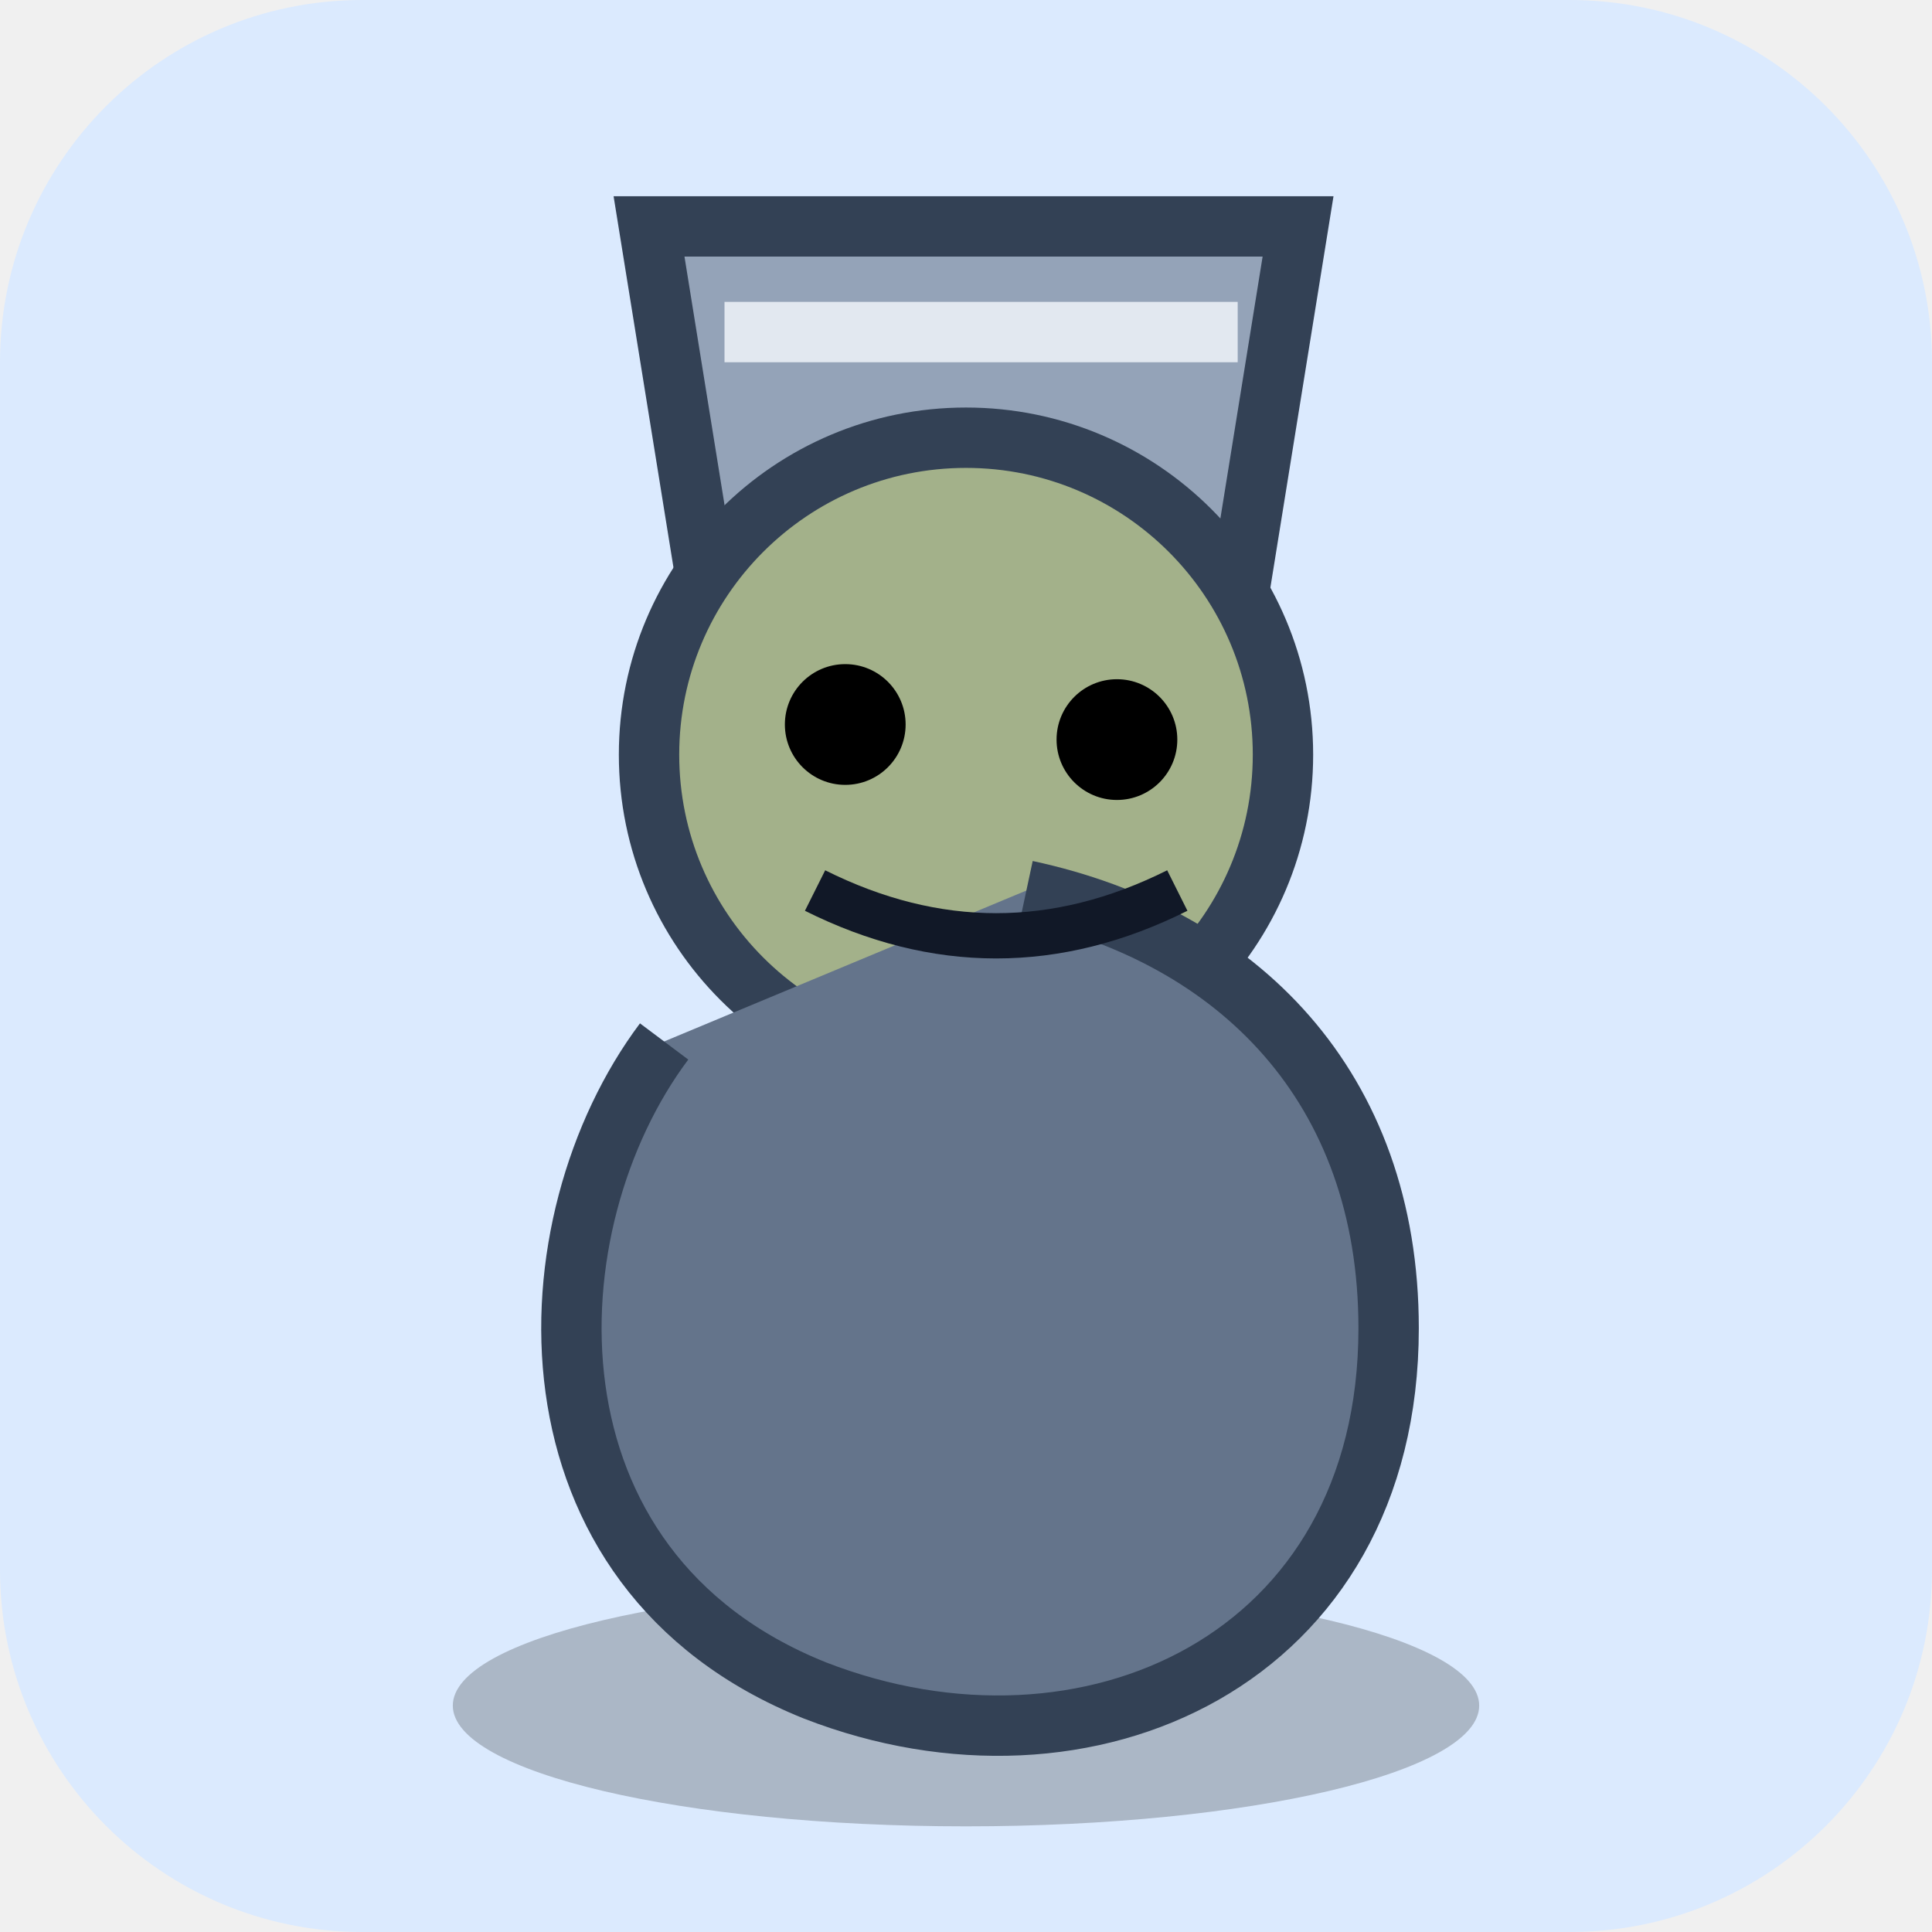
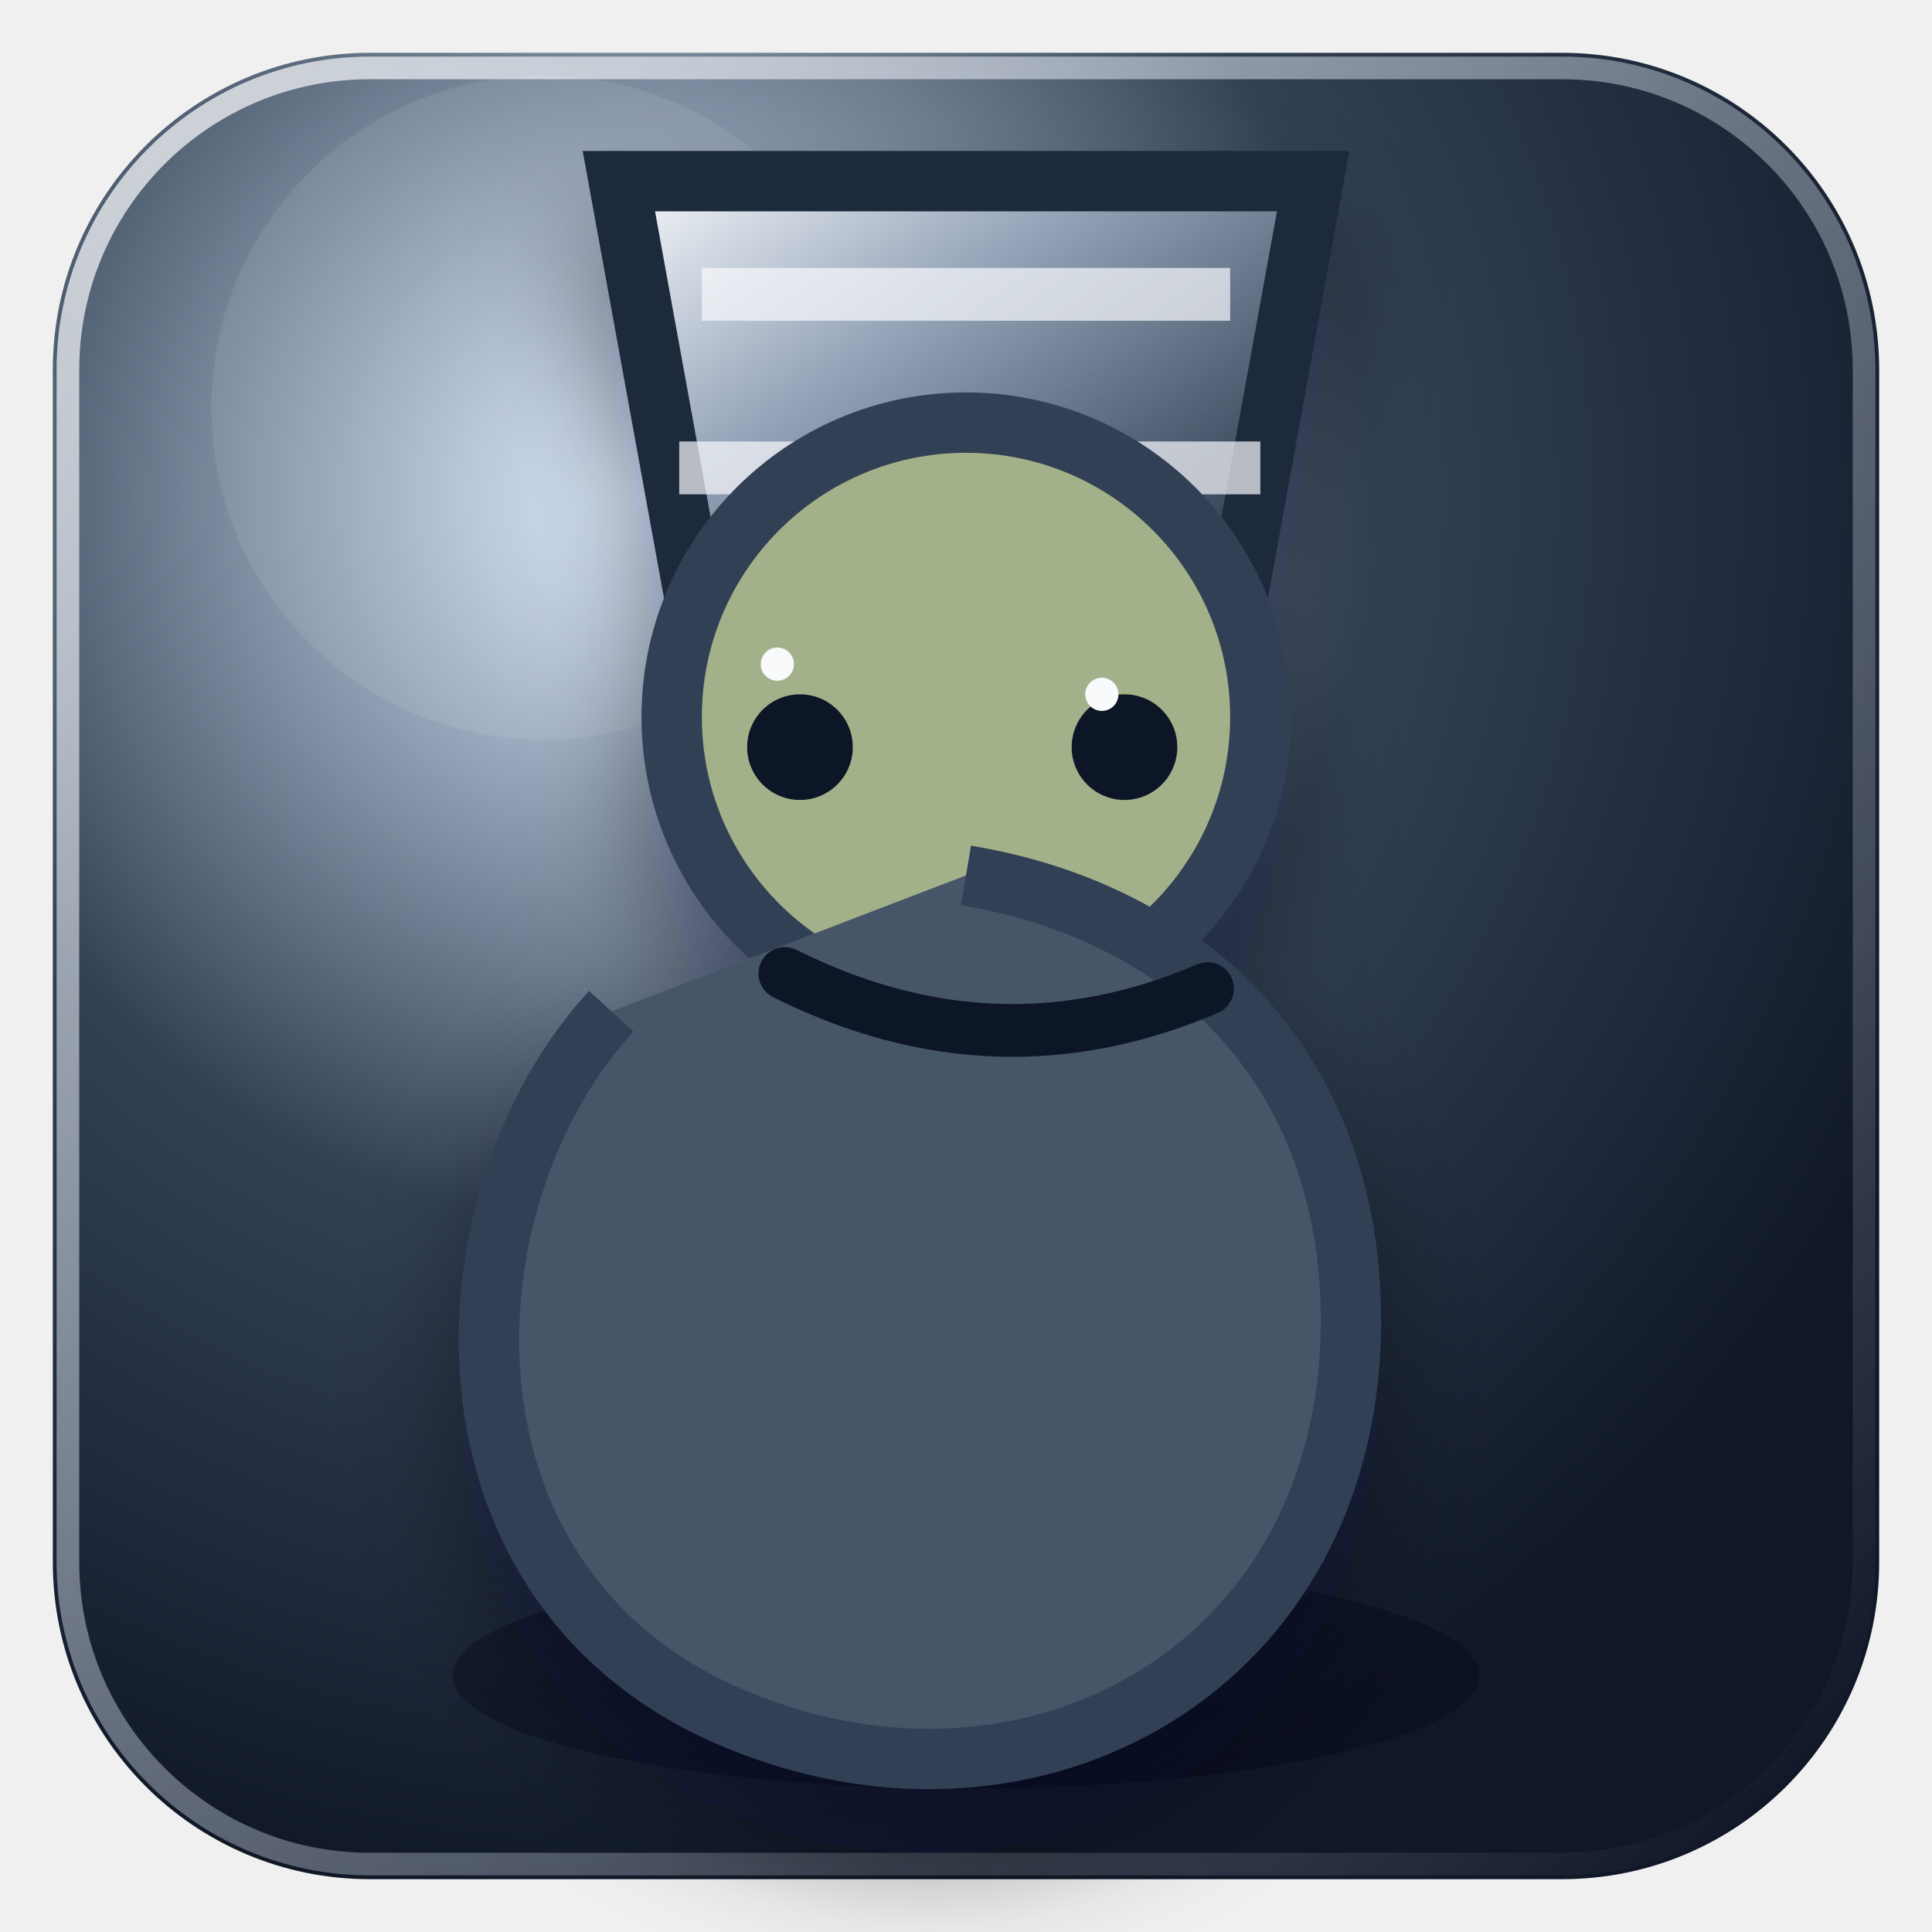
- <svg xmlns="http://www.w3.org/2000/svg" viewBox="0 0 128 128" role="img" aria-label="鐵桶僵屍">
-   <style>.bob{animation:bob 1.4s ease-in-out infinite alternate;transform-origin:64px 82px}.blink{animation:blink 2.8s infinite}.glow{animation:glow 1.2s ease-in-out infinite alternate}.run{animation:run .55s ease-in-out infinite alternate;transform-origin:64px 88px}@keyframes bob{from{transform:translateY(2px)}to{transform:translateY(-4px)}}@keyframes blink{0%,92%,100%{transform:scaleY(1)}95%{transform:scaleY(.12)}}@keyframes glow{from{opacity:.55}to{opacity:1}}@keyframes run{from{transform:rotate(-2deg)}to{transform:rotate(3deg)}}</style>
-   <rect width="128" height="128" rx="24" fill="#dbeafe" />
-   <ellipse cx="64" cy="113" rx="34" ry="8" fill="#000" opacity=".22" />
-   <g class="run">
-     <path d="M43 15h43l-5 31H48z" fill="#94a3b8" stroke="#334155" stroke-width="4" />
-     <path d="M48 22h34" stroke="#e2e8f0" stroke-width="4" />
-     <circle cx="64" cy="50" r="21" fill="#a3b18a" stroke="#334155" stroke-width="4" />
-     <path d="M44 69c-9 12-10 35 10 43 18 7 38-2 38-24 0-16-10-26-24-29" fill="#64748b" stroke="#334155" stroke-width="4" />
+ <svg xmlns="http://www.w3.org/2000/svg" viewBox="0 0 256 256" role="img" aria-label="鐵桶僵屍" class="premium-detail">
+   <defs>
+     <radialGradient id="bg" cx="32%" cy="24%" r="78%">
+       <stop offset="0" stop-color="#dbeafe" />
+       <stop offset="0.52" stop-color="#334155" />
+       <stop offset="1" stop-color="#101828" />
+     </radialGradient>
+     <linearGradient id="rim" x1="0" y1="0" x2="1" y2="1">
+       <stop offset="0" stop-color="#fff" stop-opacity=".95" />
+       <stop offset=".48" stop-color="#cbd5e1" stop-opacity=".55" />
+       <stop offset="1" stop-color="#020617" stop-opacity=".75" />
+     </linearGradient>
+     <linearGradient id="metal" x1="0" y1="0" x2="1" y2="1">
+       <stop offset="0" stop-color="#f8fafc" />
+       <stop offset=".35" stop-color="#94a3b8" />
+       <stop offset=".7" stop-color="#475569" />
+       <stop offset="1" stop-color="#1e293b" />
+     </linearGradient>
+     <filter id="shadow" x="-30%" y="-30%" width="160%" height="170%">
+       <feDropShadow dx="0" dy="9" stdDeviation="8" flood-color="#020617" flood-opacity=".42" />
+     </filter>
+     <filter id="softGlow" x="-50%" y="-50%" width="200%" height="200%">
+       <feGaussianBlur stdDeviation="5" result="blur" />
+       <feMerge>
+         <feMergeNode in="blur" />
+         <feMergeNode in="SourceGraphic" />
+       </feMerge>
+     </filter>
+     <style>.float{animation:float 1.8s ease-in-out infinite alternate;transform-origin:128px 154px}.run{animation:run .72s ease-in-out infinite alternate;transform-origin:128px 170px}.blink{animation:blink 3.2s infinite;transform-origin:center}.shine{animation:shine 1.4s ease-in-out infinite alternate}@keyframes float{from{transform:translateY(4px)}to{transform:translateY(-6px)}}@keyframes run{from{transform:rotate(-2.5deg) translateY(2px)}to{transform:rotate(2.5deg) translateY(-3px)}}@keyframes blink{0%,91%,100%{transform:scaleY(1)}94%{transform:scaleY(.12)}}@keyframes shine{from{opacity:.35}to{opacity:1}}</style>
+   </defs>
+   <rect x="7" y="7" width="242" height="242" rx="42" fill="url(#bg)" />
+   <rect x="9" y="9" width="238" height="238" rx="40" fill="none" stroke="url(#rim)" stroke-width="3" opacity=".8" />
+   <circle cx="72" cy="54" r="44" fill="#fff" opacity=".08" />
+   <ellipse cx="128" cy="222" rx="68" ry="15" fill="#020617" opacity=".38" />
+   <g class="run" filter="url(#shadow)">
+     <path d="M82 24h92l-12 66H94z" fill="url(#metal)" stroke="#1e293b" stroke-width="8" />
+     <path d="M93 39h70M90 62h77" stroke="#f8fafc" stroke-width="7" opacity=".7" />
+     <circle cx="128" cy="95" r="39" fill="#a3b18a" stroke="#334155" stroke-width="8" />
+     <path d="M81 134c-23 25-25 77 17 94 39 16 81-7 81-53 0-33-21-54-51-59" fill="#475569" stroke="#334155" stroke-width="8" />
    <g class="blink">
-       <circle cx="56" cy="48" r="4" />
-       <circle cx="74" cy="49" r="4" />
+       <circle cx="106" cy="99" r="7" fill="#111827" />
+       <circle cx="149" cy="99" r="7" fill="#111827" />
+       <circle cx="103" cy="88" r="2.2" fill="#f8fafc" />
+       <circle cx="146" cy="92" r="2.2" fill="#f8fafc" />
    </g>
-     <path d="M54 59q12 6 24 0" stroke="#111827" stroke-width="3" fill="none" />
+     <path d="M104 129q28 14 56 2" stroke="#111827" stroke-width="7" fill="none" stroke-linecap="round" />
  </g>
</svg>
